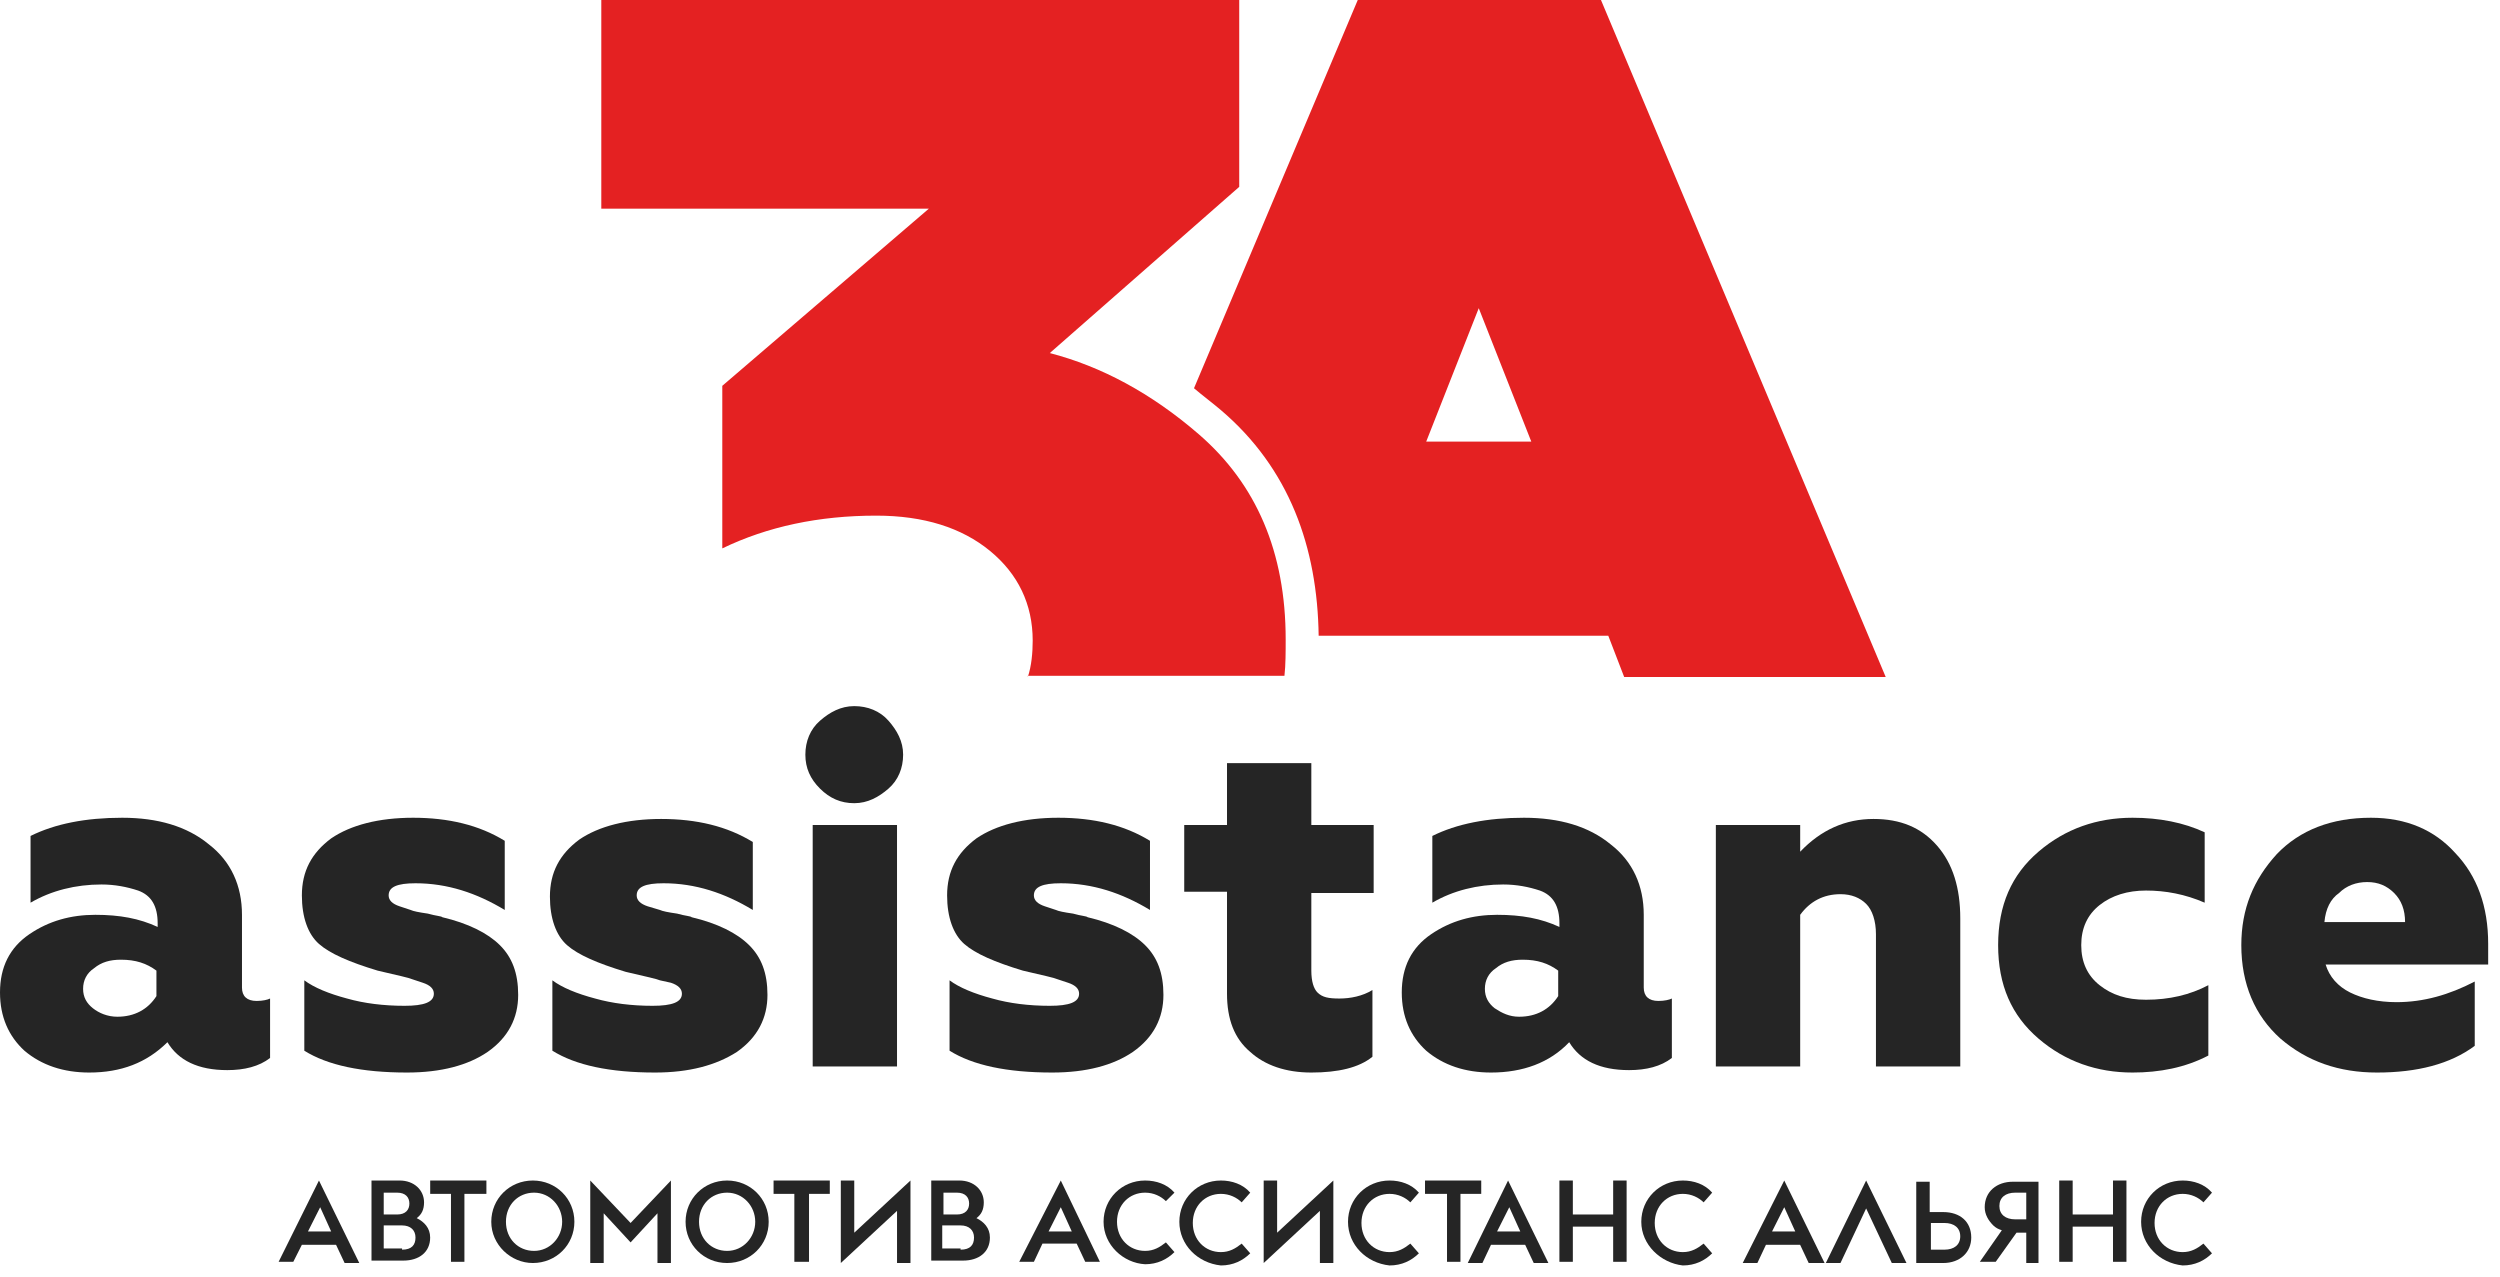
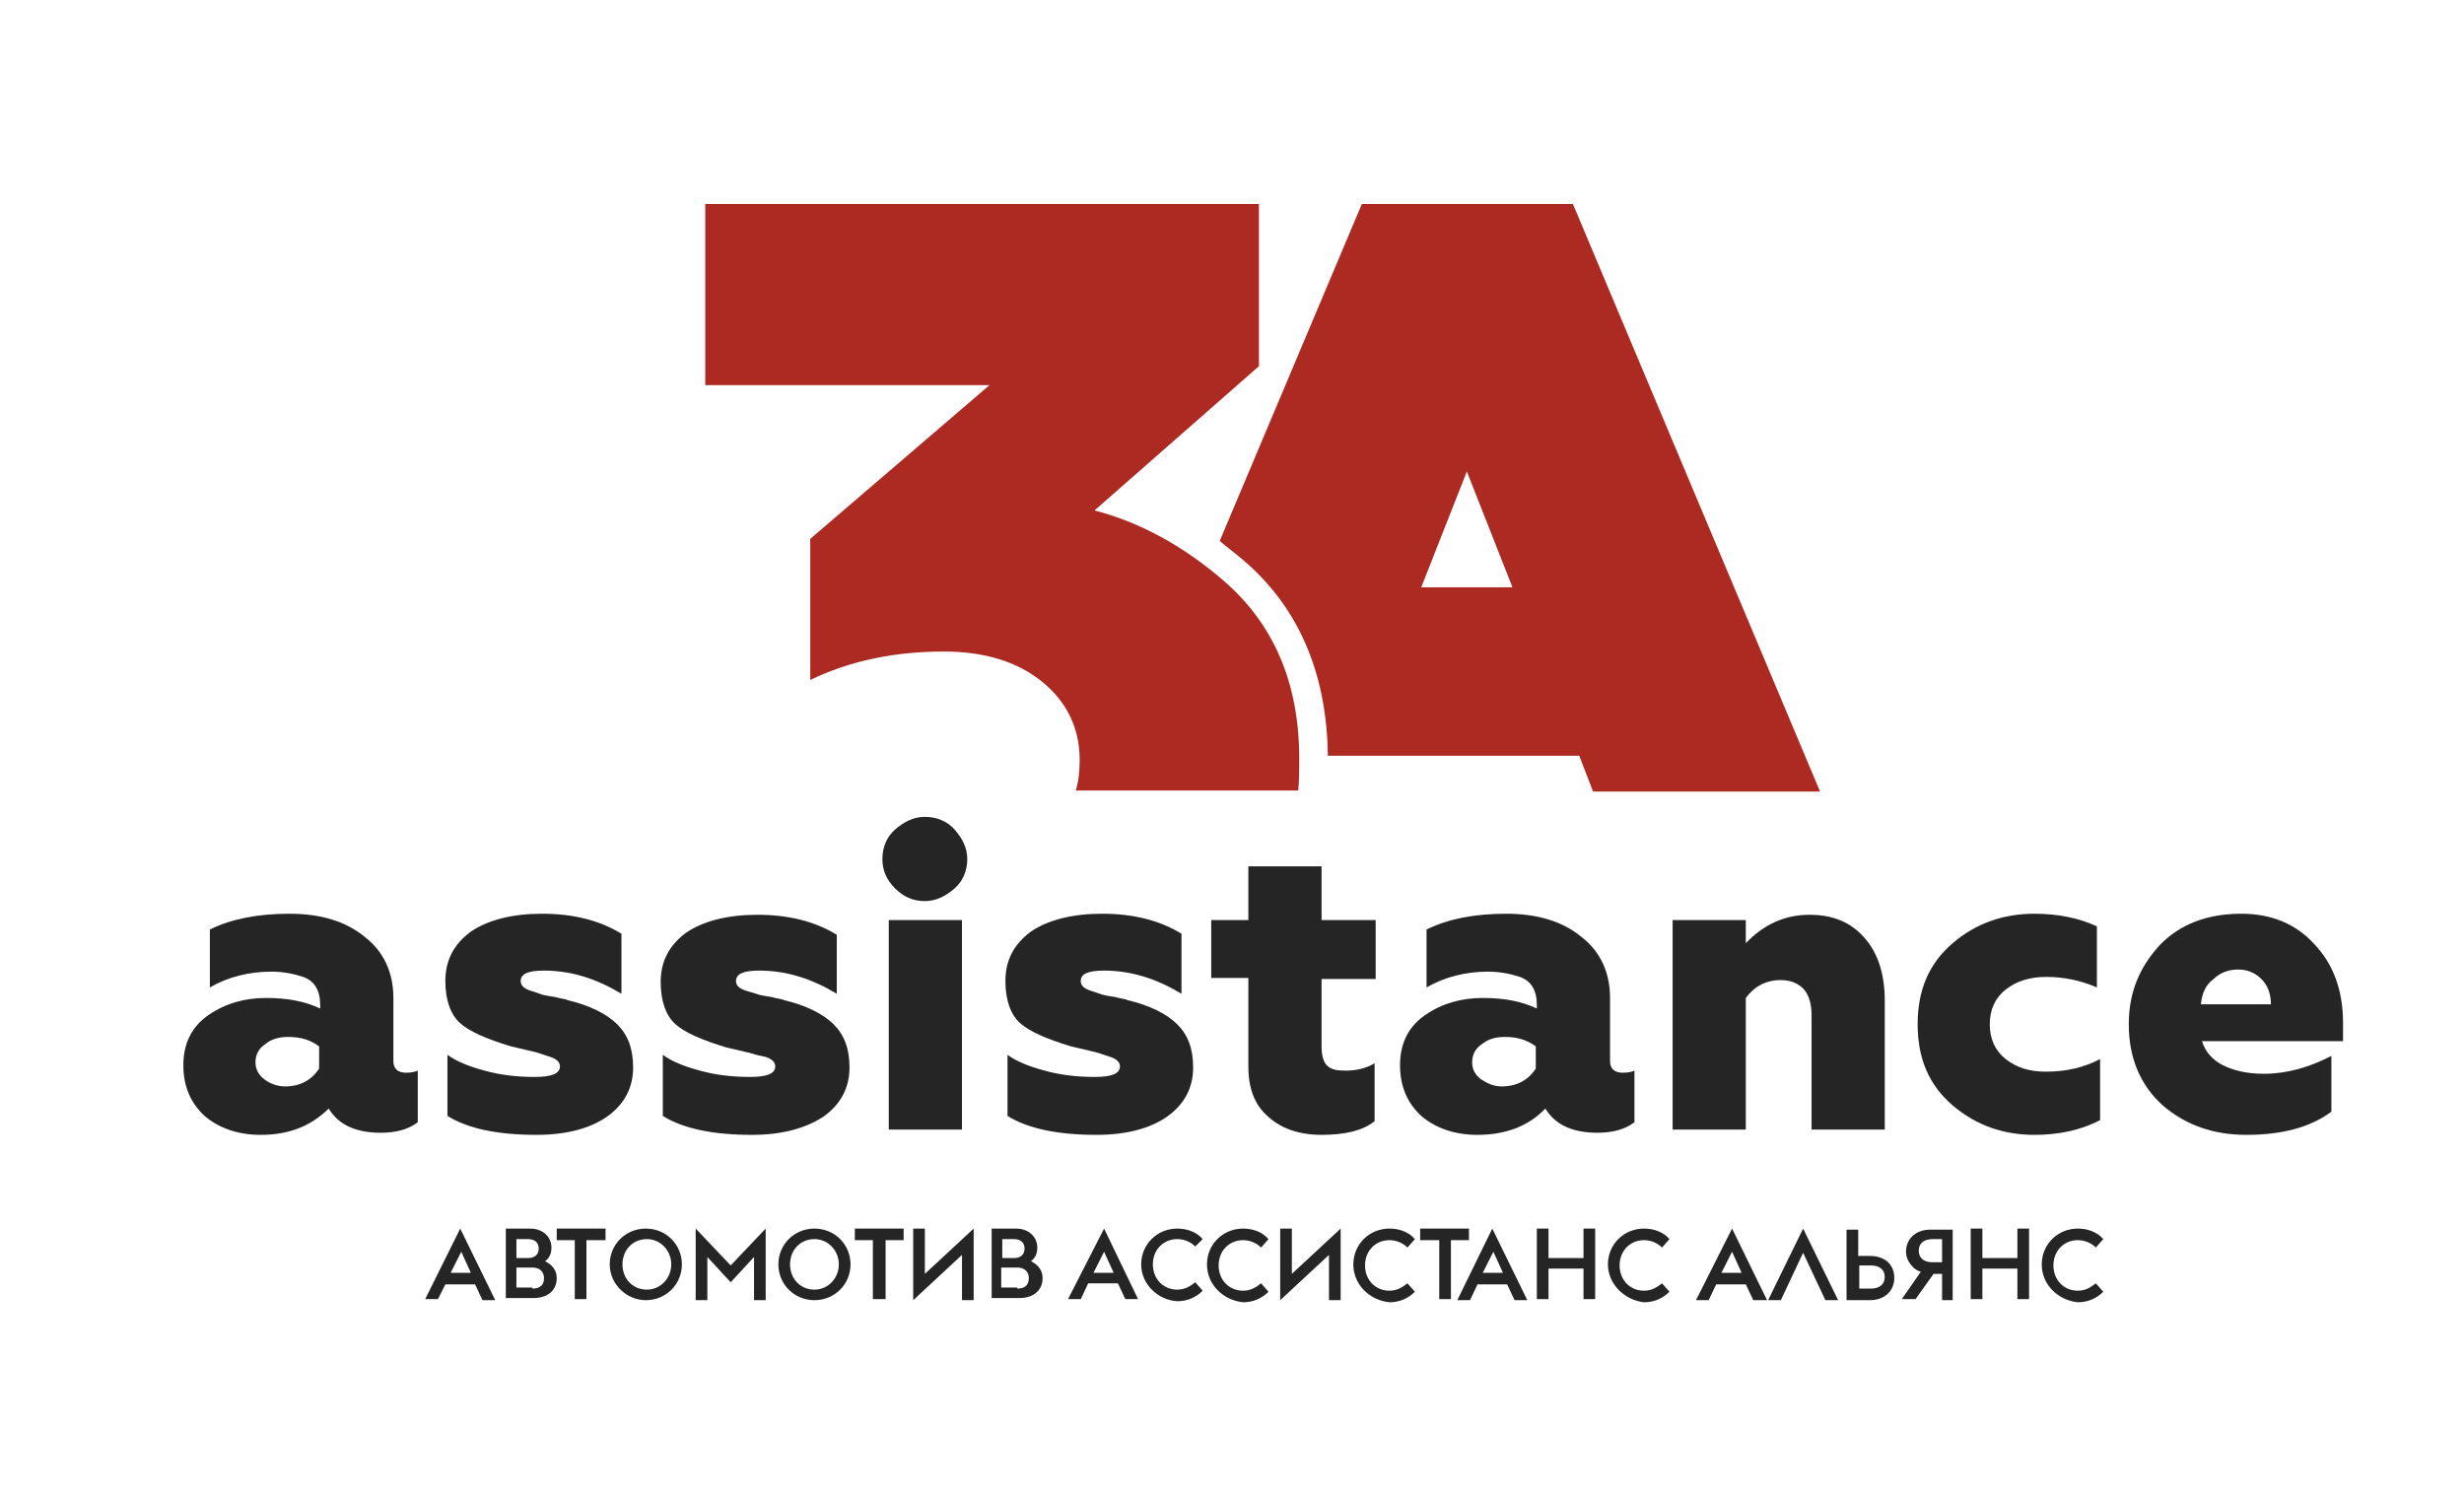
- <svg xmlns="http://www.w3.org/2000/svg" width="192" height="98" viewBox="0 0 192 98" fill="none">
-   <path d="M6.852 82.371C4.881 82.371 3.191 81.812 1.877 80.694C0.657 79.576 0 78.085 0 76.221C0 74.264 0.751 72.773 2.253 71.749C3.754 70.724 5.444 70.258 7.321 70.258C9.198 70.258 10.7 70.537 12.108 71.189V70.91C12.108 69.605 11.638 68.767 10.606 68.394C9.761 68.115 8.823 67.928 7.79 67.928C5.819 67.928 3.942 68.394 2.346 69.326V64.201C4.224 63.269 6.57 62.803 9.386 62.803C12.108 62.803 14.36 63.456 16.05 64.853C17.739 66.158 18.584 68.021 18.584 70.258V75.848C18.584 76.501 18.959 76.873 19.71 76.873C20.179 76.873 20.555 76.78 20.742 76.687V81.253C19.898 81.905 18.771 82.185 17.457 82.185C15.205 82.185 13.703 81.439 12.858 80.041C11.263 81.626 9.292 82.371 6.852 82.371ZM9.01 78.085C10.324 78.085 11.357 77.526 12.014 76.501V74.544C11.263 73.985 10.418 73.705 9.292 73.705C8.447 73.705 7.79 73.892 7.227 74.358C6.664 74.73 6.382 75.289 6.382 75.942C6.382 76.594 6.664 77.06 7.133 77.432C7.602 77.805 8.259 78.085 9.01 78.085Z" fill="#252525" />
-   <path d="M31.255 82.371C27.783 82.371 25.155 81.812 23.371 80.694V75.289C24.122 75.848 25.248 76.314 26.656 76.687C27.97 77.06 29.472 77.246 31.068 77.246C32.569 77.246 33.32 76.966 33.32 76.314C33.32 75.942 33.039 75.662 32.475 75.476L31.631 75.196C31.443 75.103 30.598 74.917 29.003 74.544C26.844 73.892 25.342 73.239 24.498 72.494C23.653 71.749 23.184 70.444 23.184 68.767C23.184 66.903 23.934 65.505 25.436 64.387C26.938 63.362 29.097 62.803 31.725 62.803C34.447 62.803 36.793 63.362 38.764 64.574V69.885C36.605 68.58 34.353 67.835 31.912 67.835C30.505 67.835 29.848 68.115 29.848 68.767C29.848 69.139 30.129 69.419 30.692 69.605L31.537 69.885C31.725 69.978 32.194 70.071 32.851 70.164C33.508 70.351 33.883 70.351 33.977 70.444C35.948 70.91 37.45 71.655 38.389 72.587C39.327 73.519 39.796 74.73 39.796 76.407C39.796 78.178 39.045 79.669 37.45 80.787C35.948 81.812 33.883 82.371 31.255 82.371Z" fill="#252525" />
-   <path d="M50.306 82.371C46.833 82.371 44.205 81.811 42.422 80.693V75.289C43.173 75.848 44.299 76.314 45.707 76.687C47.021 77.059 48.523 77.246 50.118 77.246C51.62 77.246 52.371 76.966 52.371 76.314C52.371 75.941 52.089 75.662 51.526 75.475L50.682 75.289C50.494 75.196 49.649 75.009 48.053 74.637C45.895 73.984 44.393 73.332 43.548 72.587C42.704 71.841 42.234 70.537 42.234 68.859C42.234 66.996 42.985 65.598 44.487 64.48C45.989 63.455 48.147 62.896 50.775 62.896C53.497 62.896 55.844 63.455 57.815 64.666V69.885C55.656 68.58 53.403 67.835 50.963 67.835C49.555 67.835 48.898 68.114 48.898 68.766C48.898 69.139 49.18 69.419 49.743 69.605L50.682 69.885C50.869 69.978 51.339 70.071 51.996 70.164C52.653 70.35 53.028 70.35 53.122 70.444C55.093 70.909 56.595 71.655 57.533 72.587C58.472 73.519 58.941 74.73 58.941 76.407C58.941 78.177 58.19 79.668 56.595 80.787C54.999 81.811 52.934 82.371 50.306 82.371Z" fill="#252525" />
-   <path d="M65.606 61.685C64.573 61.685 63.729 61.312 62.978 60.567C62.227 59.821 61.852 58.983 61.852 57.958C61.852 56.933 62.227 56.001 62.978 55.349C63.729 54.696 64.573 54.23 65.606 54.23C66.638 54.23 67.577 54.603 68.234 55.349C68.891 56.094 69.36 56.933 69.36 57.958C69.36 58.983 68.985 59.914 68.234 60.567C67.483 61.219 66.638 61.685 65.606 61.685ZM68.891 81.905H62.415V63.362H68.891V81.905Z" fill="#252525" />
-   <path d="M80.81 82.371C77.337 82.371 74.709 81.812 72.926 80.694V75.289C73.677 75.848 74.803 76.314 76.211 76.687C77.525 77.06 79.027 77.246 80.622 77.246C82.124 77.246 82.875 76.966 82.875 76.314C82.875 75.942 82.593 75.662 82.03 75.476L81.186 75.196C80.998 75.103 80.153 74.917 78.557 74.544C76.399 73.892 74.897 73.239 74.052 72.494C73.208 71.749 72.738 70.444 72.738 68.767C72.738 66.903 73.489 65.505 74.991 64.387C76.493 63.362 78.651 62.803 81.279 62.803C84.001 62.803 86.348 63.362 88.319 64.574V69.885C86.16 68.58 83.907 67.835 81.467 67.835C80.059 67.835 79.402 68.115 79.402 68.767C79.402 69.139 79.684 69.419 80.247 69.605L81.092 69.885C81.279 69.978 81.749 70.071 82.406 70.164C83.063 70.351 83.438 70.351 83.532 70.444C85.503 70.91 87.005 71.655 87.943 72.587C88.882 73.519 89.351 74.73 89.351 76.407C89.351 78.178 88.6 79.669 87.005 80.787C85.503 81.812 83.438 82.371 80.81 82.371Z" fill="#252525" />
-   <path d="M100.71 82.371C98.739 82.371 97.144 81.812 96.017 80.787C94.797 79.762 94.234 78.271 94.234 76.314V68.487H90.949V63.362H94.234V58.61H100.71V63.362H105.497V68.58H100.71V74.544C100.71 75.382 100.898 75.941 101.18 76.221C101.555 76.594 102.024 76.687 102.869 76.687C103.714 76.687 104.652 76.5 105.403 76.034V81.159C104.371 81.998 102.775 82.371 100.71 82.371Z" fill="#252525" />
-   <path d="M114.508 82.371C112.537 82.371 110.847 81.812 109.533 80.694C108.313 79.576 107.656 78.085 107.656 76.221C107.656 74.264 108.407 72.773 109.909 71.749C111.411 70.724 113.1 70.258 114.977 70.258C116.854 70.258 118.356 70.537 119.764 71.189V70.91C119.764 69.605 119.295 68.767 118.262 68.394C117.417 68.115 116.479 67.928 115.446 67.928C113.475 67.928 111.598 68.394 110.003 69.326V64.201C111.88 63.269 114.226 62.803 117.042 62.803C119.764 62.803 122.016 63.456 123.706 64.853C125.395 66.158 126.24 68.021 126.24 70.258V75.848C126.24 76.501 126.615 76.873 127.366 76.873C127.836 76.873 128.211 76.78 128.399 76.687V81.253C127.554 81.905 126.428 82.185 125.114 82.185C122.861 82.185 121.359 81.439 120.515 80.041C119.013 81.626 116.948 82.371 114.508 82.371ZM116.667 78.085C117.981 78.085 119.013 77.526 119.67 76.501V74.544C118.919 73.985 118.074 73.705 116.948 73.705C116.103 73.705 115.446 73.892 114.883 74.358C114.32 74.73 114.039 75.289 114.039 75.942C114.039 76.594 114.32 77.06 114.789 77.432C115.353 77.805 115.916 78.085 116.667 78.085Z" fill="#252525" />
-   <path d="M138.254 70.257V81.905H131.777V63.362H138.254V65.412C139.849 63.735 141.726 62.896 143.885 62.896C145.95 62.896 147.545 63.548 148.766 64.946C149.986 66.344 150.549 68.207 150.549 70.537V81.905H144.073V71.748C144.073 70.723 143.791 69.885 143.322 69.419C142.853 68.953 142.196 68.673 141.351 68.673C140.037 68.673 139.004 69.232 138.254 70.257Z" fill="#252525" />
-   <path d="M163.781 82.371C161.059 82.371 158.619 81.532 156.554 79.762C154.489 77.992 153.457 75.662 153.457 72.587C153.457 69.512 154.489 67.183 156.554 65.412C158.619 63.642 161.059 62.803 163.781 62.803C165.846 62.803 167.723 63.176 169.319 63.921V69.326C167.817 68.674 166.316 68.394 164.814 68.394C163.406 68.394 162.186 68.767 161.247 69.512C160.309 70.258 159.839 71.283 159.839 72.587C159.839 73.892 160.309 74.917 161.247 75.662C162.186 76.407 163.312 76.78 164.814 76.78C166.597 76.78 168.193 76.407 169.601 75.662V81.066C167.817 81.998 165.846 82.371 163.781 82.371Z" fill="#252525" />
-   <path d="M182.551 82.371C179.641 82.371 177.201 81.532 175.136 79.762C173.165 77.992 172.133 75.569 172.133 72.587C172.133 69.792 173.071 67.555 174.855 65.599C176.638 63.735 179.078 62.803 182.082 62.803C184.804 62.803 186.962 63.735 188.558 65.505C190.247 67.276 191.092 69.605 191.092 72.494V74.078H178.609C178.891 75.01 179.548 75.755 180.486 76.221C181.425 76.687 182.645 76.966 184.053 76.966C186.118 76.966 188.089 76.407 190.06 75.382V80.321C188.182 81.719 185.648 82.371 182.551 82.371ZM178.515 70.817H184.71C184.71 69.885 184.428 69.139 183.865 68.58C183.302 68.021 182.645 67.742 181.8 67.742C180.955 67.742 180.205 68.021 179.641 68.58C178.984 69.046 178.609 69.792 178.515 70.817Z" fill="#252525" />
-   <path fill-rule="evenodd" clip-rule="evenodd" d="M78.936 51.994C79.218 51.156 79.311 50.131 79.311 49.199C79.311 46.404 78.185 44.074 76.026 42.304C73.868 40.533 70.958 39.601 67.298 39.601C62.886 39.601 58.944 40.44 55.472 42.117V29.631L71.334 16.027H46.18V0H95.173V14.35L80.625 27.115C84.567 28.14 88.416 30.19 92.076 33.358C96.487 37.179 98.74 42.397 98.74 49.106C98.74 50.038 98.74 51.062 98.646 51.901H78.936V51.994Z" fill="#E42122" />
-   <path fill-rule="evenodd" clip-rule="evenodd" d="M117.604 33.917L113.568 23.668L109.532 33.917H117.604ZM91.699 29.817L104.276 0H122.954L144.823 51.994H124.737L123.517 48.826H110.94H103.619H101.273C101.179 42.024 99.02 35.967 93.764 31.495C93.107 30.936 92.356 30.377 91.699 29.817Z" fill="#E42122" />
-   <path d="M24.496 90.664L27.593 97H26.467L25.81 95.603H23.182L22.525 96.907H21.398L24.496 90.664ZM23.651 94.578H25.434L24.59 92.714L23.651 94.578Z" fill="#252525" />
-   <path d="M28.438 90.664H30.69C31.816 90.664 32.567 91.409 32.567 92.341C32.567 92.9 32.38 93.273 32.004 93.553C32.567 93.832 33.036 94.298 33.036 95.043C33.036 96.162 32.192 96.814 30.972 96.814H28.531V90.664H28.438ZM30.502 93.273C31.159 93.273 31.441 92.9 31.441 92.434C31.441 91.969 31.159 91.596 30.502 91.596H29.47V93.273H30.502ZM30.878 95.975C31.629 95.975 31.91 95.603 31.91 95.043C31.91 94.484 31.535 94.112 30.878 94.112H29.47V95.882H30.878V95.975Z" fill="#252525" />
-   <path d="M34.635 91.689H33.039V90.664H37.356V91.689H35.667V96.907H34.635V91.689Z" fill="#252525" />
-   <path d="M37.73 93.832C37.73 92.062 39.138 90.664 40.922 90.664C42.705 90.664 44.113 92.062 44.113 93.832C44.113 95.603 42.705 97 40.922 97C39.232 97 37.73 95.603 37.73 93.832ZM43.174 93.832C43.174 92.621 42.236 91.596 41.016 91.596C39.795 91.596 38.857 92.528 38.857 93.832C38.857 95.137 39.795 96.069 41.016 96.069C42.236 96.069 43.174 95.043 43.174 93.832Z" fill="#252525" />
-   <path d="M45.332 90.664L48.429 93.925L51.527 90.664V97H50.494V93.18L48.429 95.416L46.364 93.18V97H45.332V90.664Z" fill="#252525" />
-   <path d="M52.652 93.832C52.652 92.062 54.06 90.664 55.843 90.664C57.627 90.664 59.035 92.062 59.035 93.832C59.035 95.603 57.627 97 55.843 97C54.06 97 52.652 95.603 52.652 93.832ZM58.002 93.832C58.002 92.621 57.064 91.596 55.843 91.596C54.623 91.596 53.685 92.528 53.685 93.832C53.685 95.137 54.623 96.069 55.843 96.069C57.064 96.069 58.002 95.043 58.002 93.832Z" fill="#252525" />
-   <path d="M61.006 91.689H59.41V90.664H63.728V91.689H62.132V96.907H61.006V91.689Z" fill="#252525" />
-   <path d="M64.574 97V90.664H65.607V94.671L69.924 90.664V97H68.892V92.994L64.574 97Z" fill="#252525" />
-   <path d="M71.426 90.664H73.678C74.805 90.664 75.555 91.409 75.555 92.341C75.555 92.9 75.368 93.273 74.992 93.553C75.555 93.832 76.025 94.298 76.025 95.043C76.025 96.162 75.18 96.814 73.96 96.814H71.52V90.664H71.426ZM73.491 93.273C74.148 93.273 74.429 92.9 74.429 92.434C74.429 91.969 74.148 91.596 73.491 91.596H72.458V93.273H73.491ZM73.772 95.975C74.523 95.975 74.805 95.603 74.805 95.043C74.805 94.484 74.429 94.112 73.772 94.112H72.364V95.882H73.772V95.975Z" fill="#252525" />
-   <path d="M81.469 90.664L84.472 96.907H83.346L82.689 95.509H80.061L79.404 96.907H78.277L81.469 90.664ZM80.53 94.578H82.313L81.469 92.714L80.53 94.578Z" fill="#252525" />
-   <path d="M84.754 93.832C84.754 92.062 86.162 90.664 87.945 90.664C88.79 90.664 89.635 90.944 90.198 91.596L89.541 92.248C89.165 91.875 88.602 91.596 87.945 91.596C86.725 91.596 85.786 92.528 85.786 93.832C85.786 95.137 86.725 96.069 87.945 96.069C88.602 96.069 89.071 95.789 89.541 95.416L90.198 96.162C89.635 96.721 88.884 97.094 87.945 97.094C86.256 97 84.754 95.603 84.754 93.832Z" fill="#252525" />
-   <path d="M90.574 93.832C90.574 92.062 91.982 90.664 93.765 90.664C94.61 90.664 95.455 90.944 96.018 91.596L95.361 92.341C94.986 91.969 94.422 91.689 93.765 91.689C92.545 91.689 91.607 92.621 91.607 93.925C91.607 95.23 92.545 96.162 93.765 96.162C94.422 96.162 94.892 95.882 95.361 95.509L96.018 96.255C95.455 96.814 94.704 97.187 93.765 97.187C91.982 97 90.574 95.603 90.574 93.832Z" fill="#252525" />
-   <path d="M97.051 97V90.664H98.083V94.671L102.401 90.664V97H101.368V92.994L97.051 97Z" fill="#252525" />
-   <path d="M103.527 93.832C103.527 92.062 104.935 90.664 106.718 90.664C107.563 90.664 108.408 90.944 108.971 91.596L108.314 92.341C107.939 91.969 107.375 91.689 106.718 91.689C105.498 91.689 104.56 92.621 104.56 93.925C104.56 95.23 105.498 96.162 106.718 96.162C107.375 96.162 107.845 95.882 108.314 95.509L108.971 96.255C108.408 96.814 107.657 97.187 106.718 97.187C104.935 97 103.527 95.603 103.527 93.832Z" fill="#252525" />
-   <path d="M111.037 91.689H109.441V90.664H113.759V91.689H112.163V96.907H111.131V91.689H111.037Z" fill="#252525" />
-   <path d="M115.82 90.664L118.917 97H117.791L117.134 95.603H114.506L113.849 97H112.723L115.82 90.664ZM114.975 94.578H116.759L115.914 92.714L114.975 94.578Z" fill="#252525" />
-   <path d="M119.762 90.664H120.794V93.273H123.891V90.664H124.924V96.907H123.891V94.205H120.794V96.907H119.762V90.664Z" fill="#252525" />
-   <path d="M126.051 93.832C126.051 92.062 127.459 90.664 129.242 90.664C130.087 90.664 130.931 90.944 131.495 91.596L130.838 92.341C130.462 91.969 129.899 91.689 129.242 91.689C128.022 91.689 127.083 92.621 127.083 93.925C127.083 95.23 128.022 96.162 129.242 96.162C129.899 96.162 130.368 95.882 130.838 95.509L131.495 96.255C130.931 96.814 130.181 97.187 129.242 97.187C127.552 97 126.051 95.603 126.051 93.832Z" fill="#252525" />
-   <path d="M137.031 90.664L140.128 97H138.908L138.251 95.603H135.623L134.966 97H133.84L137.031 90.664ZM136.092 94.578H137.876L137.031 92.714L136.092 94.578Z" fill="#252525" />
-   <path d="M143.32 92.807L141.349 97H140.223L143.32 90.664L146.417 97H145.291L143.32 92.807Z" fill="#252525" />
-   <path d="M149.233 93.087C150.547 93.087 151.392 93.832 151.392 95.044C151.392 96.162 150.547 97 149.233 97H147.168V90.757H148.2V93.087H149.233ZM148.294 95.975H149.327C150.078 95.975 150.547 95.603 150.547 94.95C150.547 94.298 150.078 93.925 149.327 93.925H148.294V95.975Z" fill="#252525" />
-   <path d="M155.617 96.907V94.671H154.867L153.271 96.907H152.051L153.74 94.484C153.459 94.391 153.271 94.298 153.083 94.112C152.708 93.739 152.426 93.273 152.426 92.714C152.426 91.503 153.365 90.757 154.585 90.757H156.556V97H155.617V96.907ZM155.617 91.596H154.773C154.022 91.596 153.553 91.969 153.553 92.621C153.553 93.273 154.022 93.646 154.773 93.646H155.617V91.596Z" fill="#252525" />
-   <path d="M158.148 90.664H159.181V93.273H162.278V90.664H163.311V96.907H162.278V94.205H159.181V96.907H158.148V90.664Z" fill="#252525" />
-   <path d="M164.438 93.832C164.438 92.062 165.845 90.664 167.629 90.664C168.473 90.664 169.318 90.944 169.881 91.596L169.224 92.341C168.849 91.969 168.286 91.689 167.629 91.689C166.409 91.689 165.47 92.621 165.47 93.925C165.47 95.23 166.409 96.162 167.629 96.162C168.286 96.162 168.755 95.882 169.224 95.509L169.881 96.255C169.318 96.814 168.567 97.187 167.629 97.187C165.845 97 164.438 95.603 164.438 93.832Z" fill="#252525" />
+ <svg xmlns="http://www.w3.org/2000/svg" width="280" height="170" viewBox="0 0 280 170" fill="none">
+   <path d="M29.635 128.973C27.104 128.973 24.934 128.255 23.247 126.819C21.68 125.383 20.836 123.468 20.836 121.075C20.836 118.562 21.8 116.647 23.729 115.331C25.657 114.015 27.827 113.416 30.238 113.416C32.649 113.416 34.577 113.775 36.385 114.613V114.254C36.385 112.579 35.783 111.502 34.457 111.023C33.372 110.664 32.166 110.425 30.841 110.425C28.309 110.425 25.899 111.023 23.849 112.22V105.638C26.26 104.441 29.274 103.843 32.89 103.843C36.385 103.843 39.278 104.68 41.448 106.475C43.618 108.151 44.703 110.544 44.703 113.416V120.596C44.703 121.434 45.185 121.913 46.149 121.913C46.752 121.913 47.234 121.793 47.475 121.673V127.537C46.39 128.375 44.944 128.734 43.256 128.734C40.363 128.734 38.434 127.776 37.35 125.981C35.3 128.016 32.769 128.973 29.635 128.973ZM32.408 123.468C34.095 123.468 35.421 122.75 36.265 121.434V118.921C35.3 118.203 34.216 117.844 32.769 117.844C31.684 117.844 30.841 118.083 30.117 118.682C29.394 119.16 29.032 119.878 29.032 120.716C29.032 121.554 29.394 122.152 29.997 122.631C30.599 123.109 31.443 123.468 32.408 123.468Z" fill="#252525" />
+   <path d="M60.976 128.973C56.516 128.973 53.141 128.255 50.85 126.819V119.878C51.815 120.596 53.261 121.195 55.069 121.673C56.757 122.152 58.685 122.391 60.735 122.391C62.663 122.391 63.627 122.032 63.627 121.195C63.627 120.716 63.266 120.357 62.543 120.118L61.458 119.759C61.217 119.639 60.132 119.4 58.083 118.921C55.31 118.083 53.382 117.246 52.297 116.288C51.212 115.331 50.609 113.656 50.609 111.502C50.609 109.108 51.574 107.313 53.502 105.877C55.431 104.561 58.203 103.843 61.578 103.843C65.074 103.843 68.087 104.561 70.619 106.116V112.938C67.846 111.262 64.953 110.305 61.819 110.305C60.011 110.305 59.168 110.664 59.168 111.502C59.168 111.98 59.529 112.339 60.252 112.579L61.337 112.938C61.578 113.057 62.181 113.177 63.025 113.297C63.869 113.536 64.351 113.536 64.471 113.656C67.003 114.254 68.931 115.211 70.137 116.408C71.342 117.605 71.945 119.16 71.945 121.314C71.945 123.588 70.98 125.503 68.931 126.939C67.003 128.255 64.351 128.973 60.976 128.973Z" fill="#252525" />
+   <path d="M85.444 128.973C80.984 128.973 77.609 128.255 75.319 126.819V119.878C76.284 120.596 77.73 121.195 79.538 121.673C81.226 122.152 83.154 122.391 85.203 122.391C87.132 122.391 88.096 122.032 88.096 121.195C88.096 120.716 87.735 120.357 87.011 120.118L85.927 119.878C85.686 119.759 84.601 119.519 82.552 119.041C79.779 118.203 77.85 117.365 76.766 116.408C75.681 115.451 75.078 113.775 75.078 111.621C75.078 109.228 76.042 107.433 77.971 105.997C79.9 104.68 82.672 103.962 86.047 103.962C89.543 103.962 92.556 104.68 95.088 106.236V112.937C92.315 111.262 89.422 110.305 86.288 110.305C84.48 110.305 83.636 110.664 83.636 111.501C83.636 111.98 83.998 112.339 84.721 112.578L85.927 112.937C86.168 113.057 86.77 113.177 87.614 113.296C88.458 113.536 88.94 113.536 89.061 113.655C91.592 114.254 93.52 115.211 94.726 116.408C95.931 117.605 96.534 119.16 96.534 121.314C96.534 123.588 95.57 125.503 93.52 126.939C91.471 128.255 88.82 128.973 85.444 128.973Z" fill="#252525" />
+   <path d="M105.095 102.407C103.769 102.407 102.684 101.928 101.72 100.971C100.756 100.014 100.273 98.937 100.273 97.62C100.273 96.304 100.756 95.107 101.72 94.269C102.684 93.432 103.769 92.834 105.095 92.834C106.421 92.834 107.626 93.312 108.47 94.269C109.314 95.227 109.917 96.304 109.917 97.62C109.917 98.937 109.434 100.133 108.47 100.971C107.506 101.809 106.421 102.407 105.095 102.407ZM109.314 128.375H100.997V104.561H109.314V128.375Z" fill="#252525" />
+   <path d="M124.616 128.973C120.156 128.973 116.781 128.255 114.491 126.819V119.878C115.455 120.596 116.902 121.195 118.71 121.673C120.397 122.152 122.326 122.391 124.375 122.391C126.304 122.391 127.268 122.032 127.268 121.195C127.268 120.716 126.907 120.357 126.183 120.118L125.098 119.759C124.857 119.639 123.773 119.4 121.723 118.921C118.951 118.083 117.022 117.246 115.938 116.288C114.853 115.331 114.25 113.656 114.25 111.502C114.25 109.108 115.214 107.313 117.143 105.877C119.072 104.561 121.844 103.843 125.219 103.843C128.715 103.843 131.728 104.561 134.259 106.116V112.938C131.487 111.262 128.594 110.305 125.46 110.305C123.652 110.305 122.808 110.664 122.808 111.502C122.808 111.98 123.17 112.339 123.893 112.579L124.978 112.938C125.219 113.057 125.822 113.177 126.665 113.297C127.509 113.536 127.991 113.536 128.112 113.656C130.643 114.254 132.572 115.211 133.777 116.408C134.983 117.605 135.585 119.16 135.585 121.314C135.585 123.588 134.621 125.503 132.572 126.939C130.643 128.255 127.991 128.973 124.616 128.973Z" fill="#252525" />
+   <path d="M150.177 128.973C147.645 128.973 145.596 128.255 144.15 126.939C142.583 125.623 141.859 123.708 141.859 121.195V111.143H137.641V104.561H141.859V98.458H150.177V104.561H156.324V111.262H150.177V118.921C150.177 119.998 150.418 120.716 150.779 121.075C151.261 121.554 151.864 121.674 152.949 121.674C154.034 121.674 155.239 121.434 156.204 120.836V127.418C154.878 128.495 152.828 128.973 150.177 128.973Z" fill="#252525" />
+   <path d="M167.893 128.973C165.362 128.973 163.192 128.255 161.505 126.819C159.938 125.383 159.094 123.468 159.094 121.075C159.094 118.562 160.058 116.647 161.987 115.331C163.915 114.015 166.085 113.416 168.496 113.416C170.907 113.416 172.835 113.775 174.643 114.613V114.254C174.643 112.579 174.041 111.502 172.715 111.023C171.63 110.664 170.424 110.425 169.098 110.425C166.567 110.425 164.156 111.023 162.107 112.22V105.638C164.518 104.441 167.531 103.843 171.148 103.843C174.643 103.843 177.536 104.68 179.706 106.475C181.876 108.151 182.96 110.544 182.96 113.416V120.596C182.96 121.434 183.443 121.913 184.407 121.913C185.01 121.913 185.492 121.793 185.733 121.673V127.537C184.648 128.375 183.201 128.734 181.514 128.734C178.621 128.734 176.692 127.776 175.608 125.981C173.679 128.016 171.027 128.973 167.893 128.973ZM170.665 123.468C172.353 123.468 173.679 122.75 174.523 121.434V118.921C173.558 118.203 172.474 117.844 171.027 117.844C169.942 117.844 169.098 118.083 168.375 118.682C167.652 119.16 167.29 119.878 167.29 120.716C167.29 121.554 167.652 122.152 168.255 122.631C168.978 123.109 169.701 123.468 170.665 123.468Z" fill="#252525" />
+   <path d="M198.387 113.416V128.375H190.07V104.561H198.387V107.193C200.437 105.039 202.847 103.962 205.62 103.962C208.272 103.962 210.321 104.8 211.888 106.595C213.455 108.39 214.178 110.783 214.178 113.775V128.375H205.861V115.331C205.861 114.015 205.499 112.937 204.897 112.339C204.294 111.741 203.45 111.382 202.365 111.382C200.678 111.382 199.352 112.1 198.387 113.416Z" fill="#252525" />
+   <path d="M231.173 128.973C227.678 128.973 224.544 127.896 221.892 125.622C219.24 123.349 217.914 120.357 217.914 116.408C217.914 112.459 219.24 109.467 221.892 107.193C224.544 104.92 227.678 103.843 231.173 103.843C233.825 103.843 236.236 104.321 238.285 105.279V112.22C236.356 111.382 234.428 111.023 232.499 111.023C230.691 111.023 229.124 111.502 227.919 112.459C226.713 113.416 226.111 114.733 226.111 116.408C226.111 118.083 226.713 119.4 227.919 120.357C229.124 121.314 230.571 121.793 232.499 121.793C234.789 121.793 236.839 121.314 238.647 120.357V127.298C236.356 128.494 233.825 128.973 231.173 128.973Z" fill="#252525" />
+   <path d="M255.286 128.973C251.549 128.973 248.415 127.896 245.763 125.622C243.232 123.349 241.906 120.237 241.906 116.408C241.906 112.818 243.112 109.946 245.402 107.433C247.692 105.039 250.826 103.843 254.683 103.843C258.179 103.843 260.951 105.039 263 107.313C265.17 109.587 266.255 112.579 266.255 116.288V118.323H250.223C250.585 119.519 251.429 120.477 252.634 121.075C253.84 121.673 255.407 122.032 257.215 122.032C259.866 122.032 262.398 121.314 264.929 119.998V126.34C262.518 128.135 259.264 128.973 255.286 128.973ZM250.103 114.134H258.058C258.058 112.938 257.697 111.98 256.974 111.262C256.25 110.544 255.407 110.185 254.322 110.185C253.237 110.185 252.273 110.544 251.549 111.262C250.706 111.861 250.223 112.818 250.103 114.134Z" fill="#252525" />
+   <path fill-rule="evenodd" clip-rule="evenodd" d="M122.209 89.961C122.57 88.884 122.691 87.568 122.691 86.371C122.691 82.781 121.244 79.789 118.472 77.516C115.699 75.242 111.963 74.045 107.262 74.045C101.596 74.045 96.534 75.122 92.074 77.276V61.241L112.445 43.769H80.141V23.186H143.062V41.615L124.378 58.01C129.441 59.326 134.383 61.959 139.084 66.028C144.749 70.934 147.642 77.635 147.642 86.251C147.642 87.448 147.642 88.764 147.522 89.841H122.209V89.961Z" fill="#AC2A21" />
+   <path fill-rule="evenodd" clip-rule="evenodd" d="M171.87 66.746L166.687 53.582L161.504 66.746H171.87ZM138.602 61.48L154.754 23.186H178.741L206.826 89.961H181.031L179.464 85.892H163.312H153.91H150.896C150.776 77.157 148.004 69.378 141.253 63.634C140.41 62.916 139.445 62.198 138.602 61.48Z" fill="#AC2A21" />
+   <path d="M52.298 139.624L56.276 147.761H54.829L53.986 145.966H50.611L49.767 147.641H48.32L52.298 139.624ZM51.213 144.65H53.504L52.419 142.256L51.213 144.65Z" fill="#252525" />
+   <path d="M57.359 139.624H60.252C61.699 139.624 62.663 140.581 62.663 141.778C62.663 142.496 62.422 142.974 61.94 143.333C62.663 143.692 63.266 144.291 63.266 145.248C63.266 146.684 62.181 147.522 60.614 147.522H57.48V139.624H57.359ZM60.011 142.974C60.855 142.974 61.217 142.496 61.217 141.897C61.217 141.299 60.855 140.82 60.011 140.82H58.685V142.974H60.011ZM60.493 146.445C61.458 146.445 61.819 145.966 61.819 145.248C61.819 144.53 61.337 144.051 60.493 144.051H58.685V146.325H60.493V146.445Z" fill="#252525" />
+   <path d="M65.315 140.94H63.266V139.624H68.81V140.94H66.641V147.641H65.315V140.94Z" fill="#252525" />
+   <path d="M69.289 143.692C69.289 141.419 71.097 139.624 73.387 139.624C75.678 139.624 77.486 141.419 77.486 143.692C77.486 145.966 75.678 147.761 73.387 147.761C71.218 147.761 69.289 145.966 69.289 143.692ZM76.28 143.692C76.28 142.137 75.075 140.82 73.508 140.82C71.941 140.82 70.736 142.017 70.736 143.692C70.736 145.368 71.941 146.564 73.508 146.564C75.075 146.564 76.28 145.248 76.28 143.692Z" fill="#252525" />
+   <path d="M79.055 139.624L83.032 143.812L87.01 139.624V147.761H85.684V142.855L83.032 145.727L80.381 142.855V147.761H79.055V139.624Z" fill="#252525" />
+   <path d="M88.453 143.692C88.453 141.419 90.261 139.624 92.551 139.624C94.842 139.624 96.65 141.419 96.65 143.692C96.65 145.966 94.842 147.761 92.551 147.761C90.261 147.761 88.453 145.966 88.453 143.692ZM95.324 143.692C95.324 142.137 94.118 140.82 92.551 140.82C90.984 140.82 89.779 142.017 89.779 143.692C89.779 145.368 90.984 146.564 92.551 146.564C94.118 146.564 95.324 145.248 95.324 143.692Z" fill="#252525" />
+   <path d="M99.19 140.94H97.141V139.624H102.685V140.94H100.636V147.641H99.19V140.94Z" fill="#252525" />
+   <path d="M103.773 147.761V139.624H105.099V144.769L110.644 139.624V147.761H109.318V142.615L103.773 147.761Z" fill="#252525" />
+   <path d="M112.57 139.624H115.463C116.91 139.624 117.874 140.581 117.874 141.778C117.874 142.496 117.633 142.974 117.151 143.333C117.874 143.692 118.477 144.291 118.477 145.248C118.477 146.684 117.392 147.522 115.825 147.522H112.691V139.624H112.57ZM115.222 142.974C116.066 142.974 116.428 142.496 116.428 141.897C116.428 141.299 116.066 140.82 115.222 140.82H113.896V142.974H115.222ZM115.584 146.445C116.548 146.445 116.91 145.966 116.91 145.248C116.91 144.53 116.428 144.051 115.584 144.051H113.776V146.325H115.584V146.445Z" fill="#252525" />
+   <path d="M125.465 139.624L129.323 147.641H127.876L127.032 145.846H123.657L122.814 147.641H121.367L125.465 139.624ZM124.26 144.65H126.55L125.465 142.256L124.26 144.65Z" fill="#252525" />
+   <path d="M129.68 143.692C129.68 141.419 131.488 139.624 133.778 139.624C134.863 139.624 135.948 139.983 136.671 140.82L135.827 141.658C135.345 141.179 134.622 140.82 133.778 140.82C132.211 140.82 131.006 142.017 131.006 143.692C131.006 145.368 132.211 146.564 133.778 146.564C134.622 146.564 135.224 146.205 135.827 145.727L136.671 146.684C135.948 147.402 134.983 147.881 133.778 147.881C131.608 147.761 129.68 145.966 129.68 143.692Z" fill="#252525" />
+   <path d="M137.156 143.692C137.156 141.419 138.964 139.624 141.255 139.624C142.339 139.624 143.424 139.983 144.147 140.82L143.304 141.778C142.822 141.299 142.098 140.94 141.255 140.94C139.688 140.94 138.482 142.137 138.482 143.812C138.482 145.487 139.688 146.684 141.255 146.684C142.098 146.684 142.701 146.325 143.304 145.846L144.147 146.804C143.424 147.522 142.46 148 141.255 148C138.964 147.761 137.156 145.966 137.156 143.692Z" fill="#252525" />
+   <path d="M145.477 147.761V139.624H146.802V144.769L152.347 139.624V147.761H151.021V142.615L145.477 147.761Z" fill="#252525" />
+   <path d="M153.789 143.692C153.789 141.419 155.597 139.624 157.887 139.624C158.972 139.624 160.057 139.983 160.78 140.82L159.937 141.778C159.454 141.299 158.731 140.94 157.887 140.94C156.32 140.94 155.115 142.137 155.115 143.812C155.115 145.487 156.32 146.684 157.887 146.684C158.731 146.684 159.334 146.325 159.937 145.846L160.78 146.804C160.057 147.522 159.093 148 157.887 148C155.597 147.761 153.789 145.966 153.789 143.692Z" fill="#252525" />
+   <path d="M163.432 140.94H161.383V139.624H166.928V140.94H164.878V147.641H163.553V140.94H163.432Z" fill="#252525" />
+   <path d="M169.579 139.624L173.557 147.761H172.111L171.267 145.966H167.892L167.048 147.761H165.602L169.579 139.624ZM168.494 144.65H170.785L169.7 142.256L168.494 144.65Z" fill="#252525" />
+   <path d="M174.641 139.624H175.967V142.974H179.944V139.624H181.27V147.641H179.944V144.171H175.967V147.641H174.641V139.624Z" fill="#252525" />
+   <path d="M182.719 143.692C182.719 141.419 184.527 139.624 186.817 139.624C187.902 139.624 188.987 139.983 189.71 140.82L188.866 141.778C188.384 141.299 187.661 140.94 186.817 140.94C185.25 140.94 184.045 142.137 184.045 143.812C184.045 145.487 185.25 146.684 186.817 146.684C187.661 146.684 188.264 146.325 188.866 145.846L189.71 146.804C188.987 147.522 188.022 148 186.817 148C184.647 147.761 182.719 145.966 182.719 143.692Z" fill="#252525" />
+   <path d="M196.825 139.624L200.803 147.761H199.236L198.392 145.966H195.017L194.173 147.761H192.727L196.825 139.624ZM195.619 144.65H197.91L196.825 142.256L195.619 144.65Z" fill="#252525" />
+   <path d="M204.9 142.376L202.368 147.761H200.922L204.9 139.624L208.877 147.761H207.431L204.9 142.376Z" fill="#252525" />
+   <path d="M212.488 142.735C214.175 142.735 215.26 143.692 215.26 145.248C215.26 146.684 214.175 147.761 212.488 147.761H209.836V139.743H211.162V142.735H212.488ZM211.282 146.445H212.608C213.573 146.445 214.175 145.966 214.175 145.128C214.175 144.291 213.573 143.812 212.608 143.812H211.282V146.445Z" fill="#252525" />
+   <path d="M220.69 147.641V144.769H219.726L217.676 147.641H216.109L218.279 144.53C217.917 144.41 217.676 144.291 217.435 144.051C216.953 143.573 216.592 142.974 216.592 142.256C216.592 140.701 217.797 139.743 219.364 139.743H221.895V147.761H220.69V147.641ZM220.69 140.82H219.605C218.641 140.82 218.038 141.299 218.038 142.137C218.038 142.974 218.641 143.453 219.605 143.453H220.69V140.82Z" fill="#252525" />
+   <path d="M223.945 139.624H225.271V142.974H229.249V139.624H230.575V147.641H229.249V144.171H225.271V147.641H223.945V139.624Z" fill="#252525" />
+   <path d="M232.016 143.692C232.016 141.419 233.824 139.624 236.114 139.624C237.199 139.624 238.284 139.983 239.007 140.82L238.163 141.778C237.681 141.299 236.958 140.94 236.114 140.94C234.547 140.94 233.342 142.137 233.342 143.812C233.342 145.487 234.547 146.684 236.114 146.684C236.958 146.684 237.56 146.325 238.163 145.846L239.007 146.804C238.284 147.522 237.319 148 236.114 148C233.824 147.761 232.016 145.966 232.016 143.692Z" fill="#252525" />
</svg>
